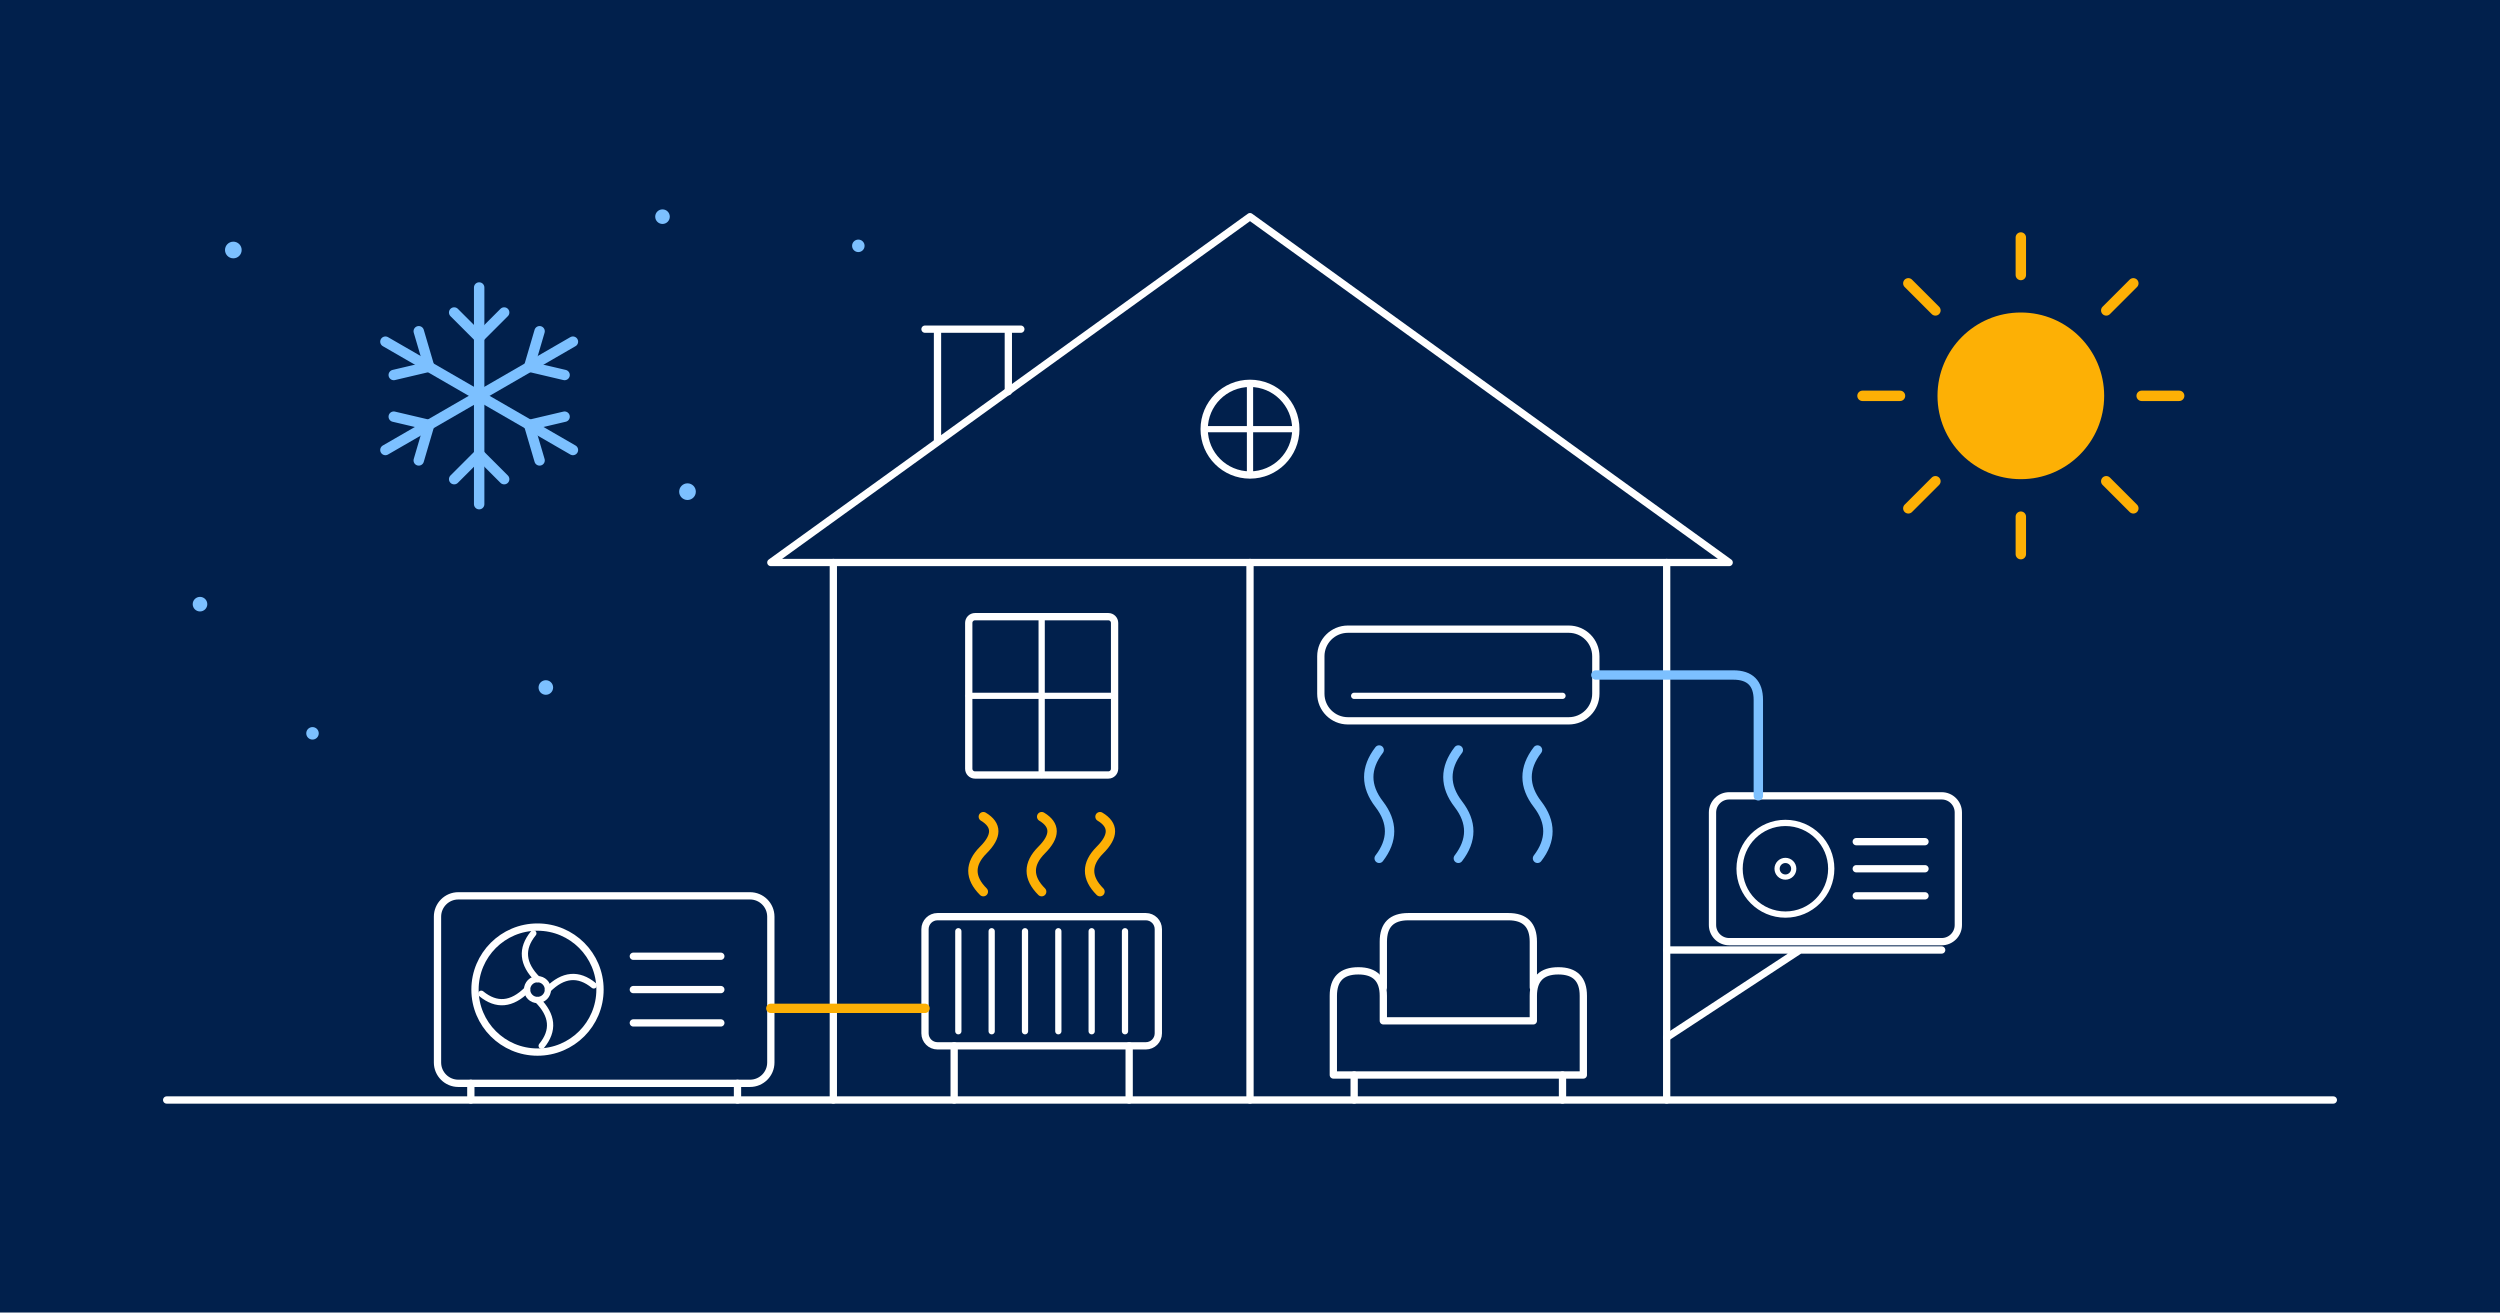
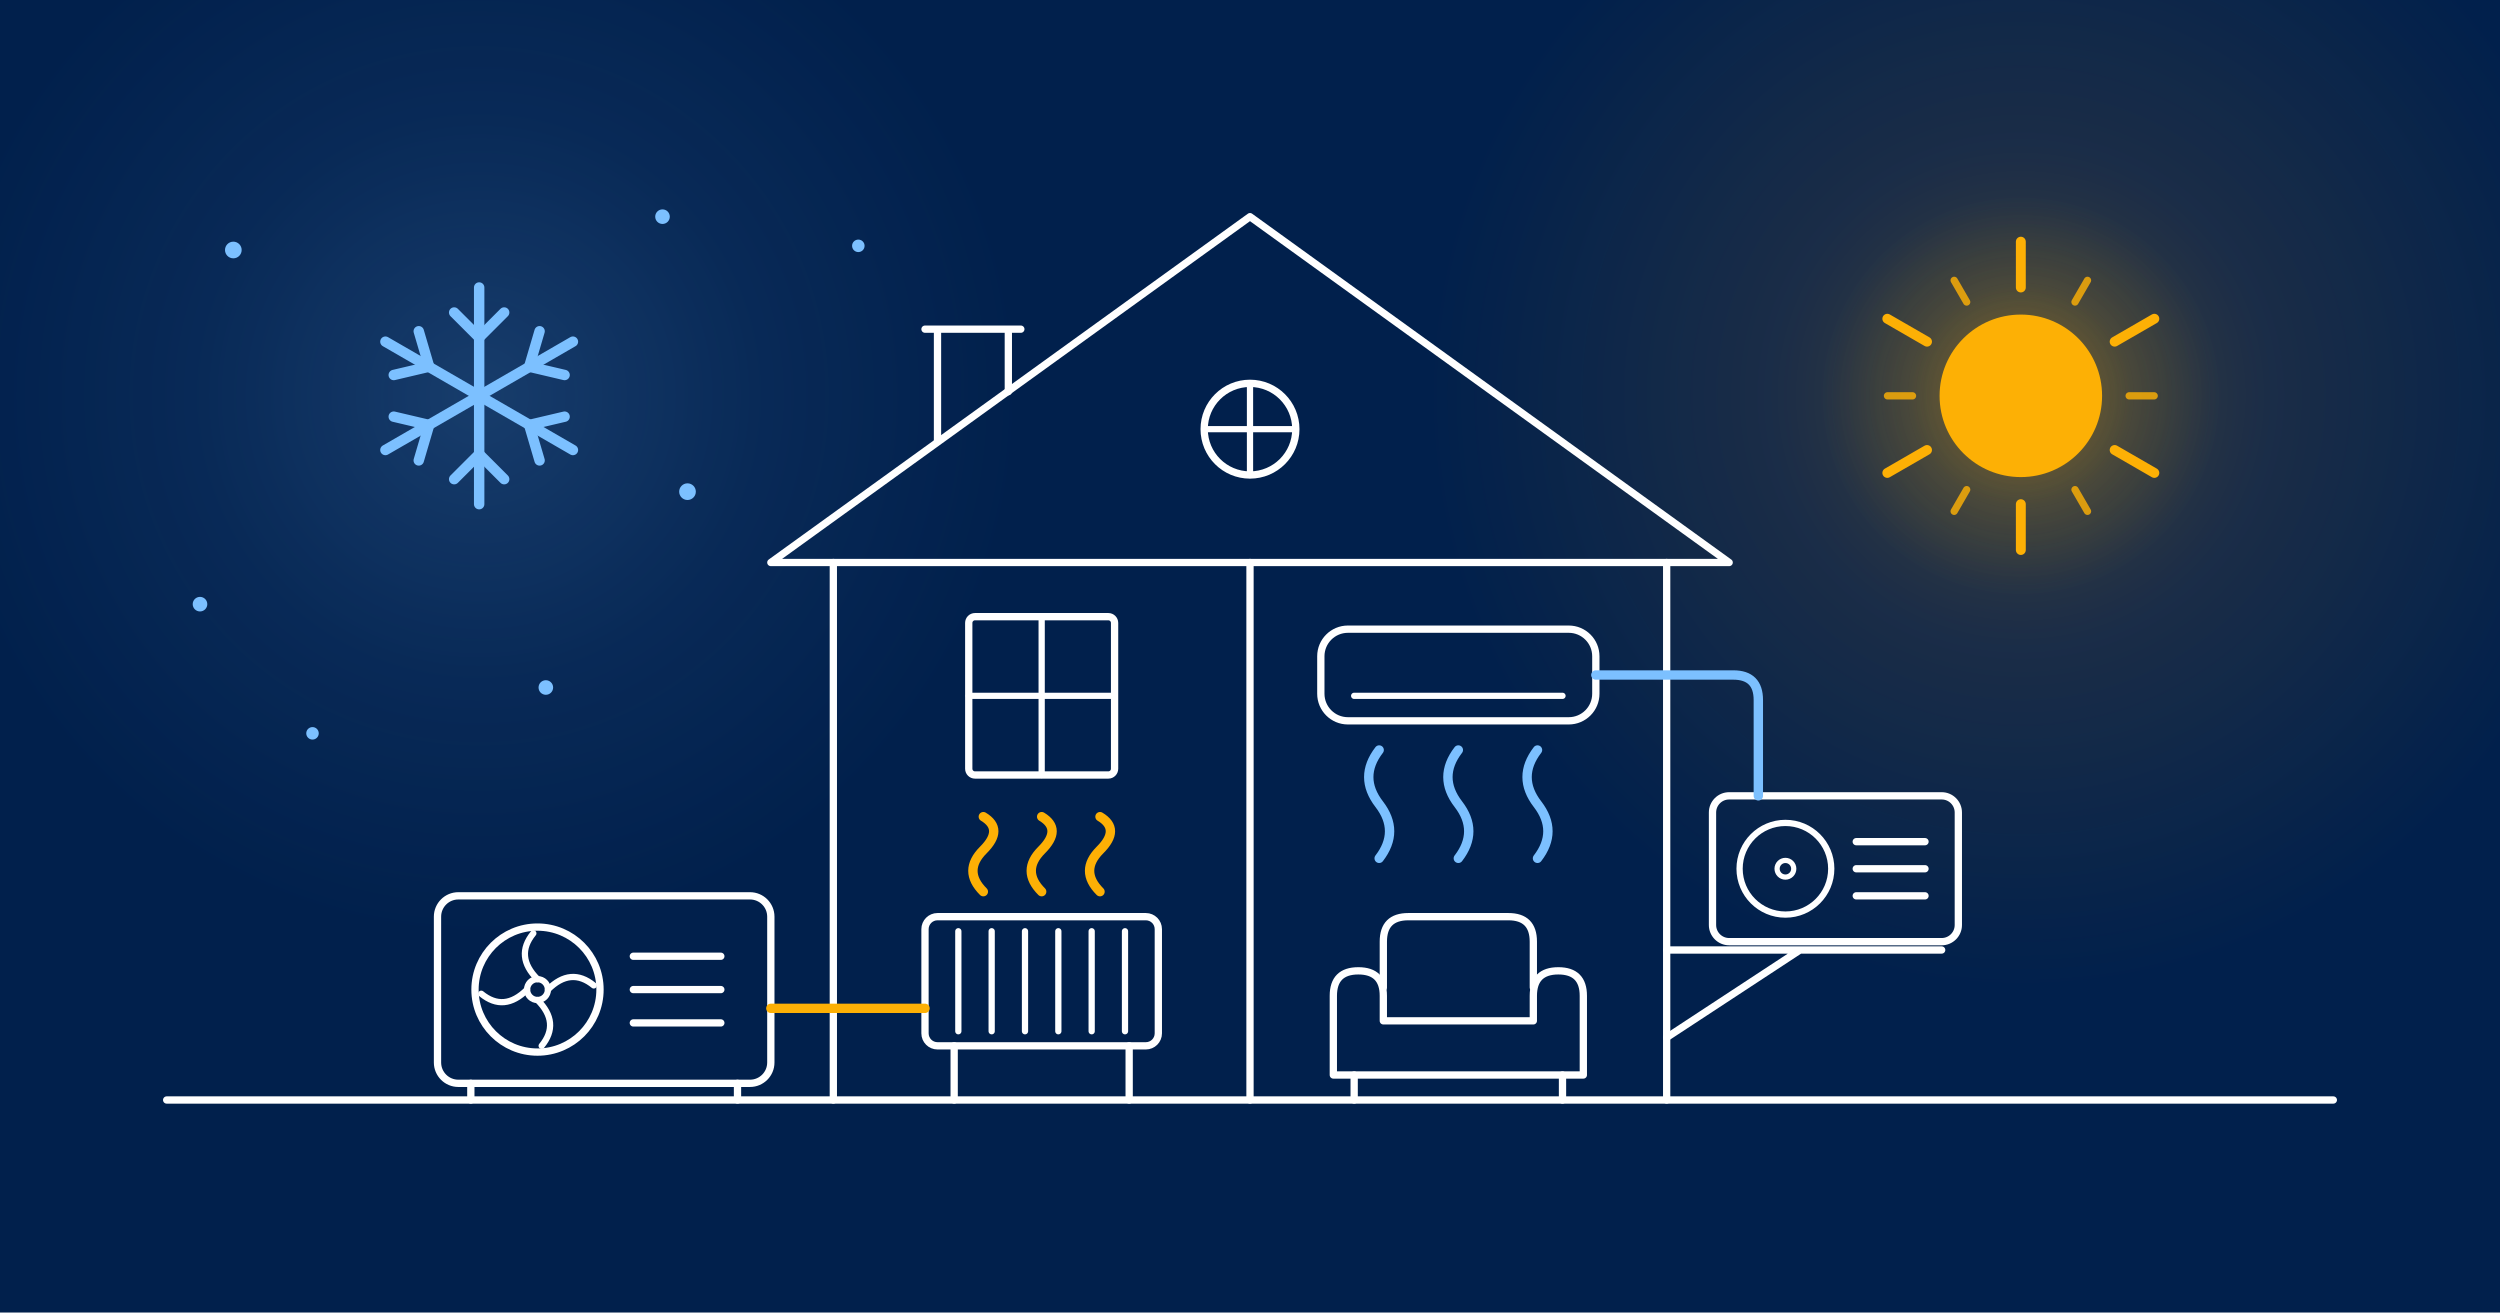
<svg xmlns="http://www.w3.org/2000/svg" width="1200" height="630" viewBox="0 0 1200 630">
+   <defs>
+     <radialGradient id="winter-sky-glow" cx="230" cy="190" r="260" gradientUnits="userSpaceOnUse">
+       <stop offset="0%" stop-color="#7CC0FF" stop-opacity="0.18" />
+       <stop offset="52%" stop-color="#7CC0FF" stop-opacity="0.06" />
+       <stop offset="100%" stop-color="#7CC0FF" stop-opacity="0" />
+     </radialGradient>
+     <radialGradient id="summer-sky-glow" cx="970" cy="190" r="285" gradientUnits="userSpaceOnUse">
+       <stop offset="0%" stop-color="#FDB005" stop-opacity="0.26" />
+       <stop offset="42%" stop-color="#FF9E1B" stop-opacity="0.10" />
+       <stop offset="100%" stop-color="#FDB005" stop-opacity="0" />
+     </radialGradient>
+     <radialGradient id="sun-halo" cx="970" cy="190" r="96" gradientUnits="userSpaceOnUse">
+       <stop offset="0%" stop-color="#FDB005" stop-opacity="0.38" />
+       <stop offset="55%" stop-color="#FDB005" stop-opacity="0.12" />
+       <stop offset="100%" stop-color="#FDB005" stop-opacity="0" />
+     </radialGradient>
+   </defs>
  <rect width="1200" height="630" fill="#01204C" />
+   <circle cx="230" cy="190" r="260" fill="url(#winter-sky-glow)" />
+   <circle cx="970" cy="190" r="285" fill="url(#summer-sky-glow)" />
+   <circle cx="970" cy="190" r="96" fill="url(#sun-halo)" />
  <g fill="none" stroke="#FFFFFF" stroke-width="3.5" stroke-linecap="round" stroke-linejoin="round">
    <path d="M80,528 L1120,528" />
    <path d="M450,212 L450,158 L484,158 L484,188 M444,158 L490,158" />
    <path d="M370,270 L600,104 L830,270 Z" />
    <path d="M400,270 L400,528 M800,270 L800,528" />
    <path d="M600,270 L600,528" />
    <circle cx="600" cy="206" r="22" />
    <path d="M600,184 L600,228 M578,206 L622,206" stroke-width="3" />
    <rect x="465" y="296" width="70" height="76" rx="3" />
    <path d="M500,296 L500,372 M465,334 L535,334" stroke-width="3" />
    <rect x="444" y="440" width="112" height="62" rx="6" />
    <path d="M460,447 L460,495 M476,447 L476,495 M492,447 L492,495 M508,447 L508,495 M524,447 L524,495 M540,447 L540,495" stroke-width="3" />
    <path d="M458,502 L458,528 M542,502 L542,528" />
    <g transform="translate(40,0)">
      <rect x="170" y="430" width="160" height="90" rx="10" />
      <circle cx="218" cy="475" r="30" />
      <circle cx="218" cy="475" r="5" stroke-width="3" />
      <path d="M218,470 Q207,459 216,448 M223,475 Q234,464 245,473 M218,480 Q229,491 220,502 M213,475 Q202,486 191,477" stroke-width="3" />
      <path d="M264,459 L306,459 M264,475 L306,475 M264,491 L306,491" />
      <path d="M186,520 L186,528 M314,520 L314,528" />
    </g>
    <rect x="634" y="302" width="132" height="44" rx="13" />
    <path d="M650,334 L750,334" stroke-width="3" />
    <path d="M640,516 L640,478 Q640,466 652,466 Q664,466 664,478 L664,490 L736,490 L736,478 Q736,466 748,466 Q760,466 760,478 L760,516 Z" />
    <path d="M664,474 L664,452 Q664,440 676,440 L724,440 Q736,440 736,452 L736,474" />
    <path d="M650,516 L650,528 M750,516 L750,528" />
    <g transform="translate(-40,0)">
      <rect x="862" y="382" width="118" height="70" rx="8" />
      <circle cx="897" cy="417" r="22" stroke-width="3" />
      <circle cx="897" cy="417" r="4" stroke-width="2.5" />
      <path d="M931,404 L964,404 M931,417 L964,417 M931,430 L964,430" />
      <path d="M840,456 L972,456 M840,498 L904,456" />
    </g>
  </g>
  <g fill="none" stroke="#FDB005" stroke-width="4.5" stroke-linecap="round" stroke-linejoin="round">
    <path d="M370,484 L444,484" />
    <path d="M472,428 Q462,418 472,408 Q482,398 472,392" />
    <path d="M500,428 Q490,418 500,408 Q510,398 500,392" />
    <path d="M528,428 Q518,418 528,408 Q538,398 528,392" />
  </g>
  <g fill="none" stroke="#7CC0FF" stroke-width="4.5" stroke-linecap="round" stroke-linejoin="round">
    <path d="M766,324 L832,324 Q844,324 844,336 L844,382" />
    <path d="M662,360 Q652,373 662,386 Q672,399 662,412" />
    <path d="M700,360 Q690,373 700,386 Q710,399 700,412" />
    <path d="M738,360 Q728,373 738,386 Q748,399 738,412" />
  </g>
  <g transform="translate(230,190)" fill="none" stroke="#7CC0FF" stroke-width="5" stroke-linecap="round" stroke-linejoin="round">
    <path d="M0,-52 L0,52" />
    <path d="M-45,-26 L45,26" />
    <path d="M-45,26 L45,-26" />
    <path d="M-12,-40 L0,-28 L12,-40 M-12,40 L0,28 L12,40" />
    <path d="M-41,-10 L-24,-14 L-29,-31 M41,10 L24,14 L29,31" />
    <path d="M-41,10 L-24,14 L-29,31 M41,-10 L24,-14 L29,-31" />
  </g>
  <g fill="#7CC0FF">
    <circle cx="112" cy="120" r="4" />
    <circle cx="318" cy="104" r="3.5" />
    <circle cx="96" cy="290" r="3.5" />
    <circle cx="330" cy="236" r="4" />
    <circle cx="150" cy="352" r="3" />
    <circle cx="262" cy="330" r="3.5" />
    <circle cx="412" cy="118" r="3" />
  </g>
  <g transform="translate(970,190)">
-     <circle r="40" fill="#FDB005" />
-     <g fill="none" stroke="#FDB005" stroke-width="5" stroke-linecap="round">
-       <path d="M0,-58 L0,-76 M0,58 L0,76 M-58,0 L-76,0 M58,0 L76,0" />
-       <path d="M41,-41 L54,-54 M-41,41 L-54,54 M41,41 L54,54 M-41,-41 L-54,-54" />
+     <circle r="39" fill="#FDB005" />
+     <g stroke="#FDB005" stroke-width="4.75" stroke-linecap="round">
+       <path d="M0,-52 L0,-74" />
+       <path d="M0,-52 L0,-74" transform="rotate(60)" />
+       <path d="M0,-52 L0,-74" transform="rotate(120)" />
+       <path d="M0,-52 L0,-74" transform="rotate(180)" />
+       <path d="M0,-52 L0,-74" transform="rotate(240)" />
+       <path d="M0,-52 L0,-74" transform="rotate(300)" />
+     </g>
+     <g stroke="#FDB005" stroke-width="3.5" stroke-linecap="round" opacity="0.82">
+       <path d="M0,-52 L0,-64" transform="rotate(30)" />
+       <path d="M0,-52 L0,-64" transform="rotate(90)" />
+       <path d="M0,-52 L0,-64" transform="rotate(150)" />
+       <path d="M0,-52 L0,-64" transform="rotate(210)" />
+       <path d="M0,-52 L0,-64" transform="rotate(270)" />
+       <path d="M0,-52 L0,-64" transform="rotate(330)" />
    </g>
  </g>
</svg>
